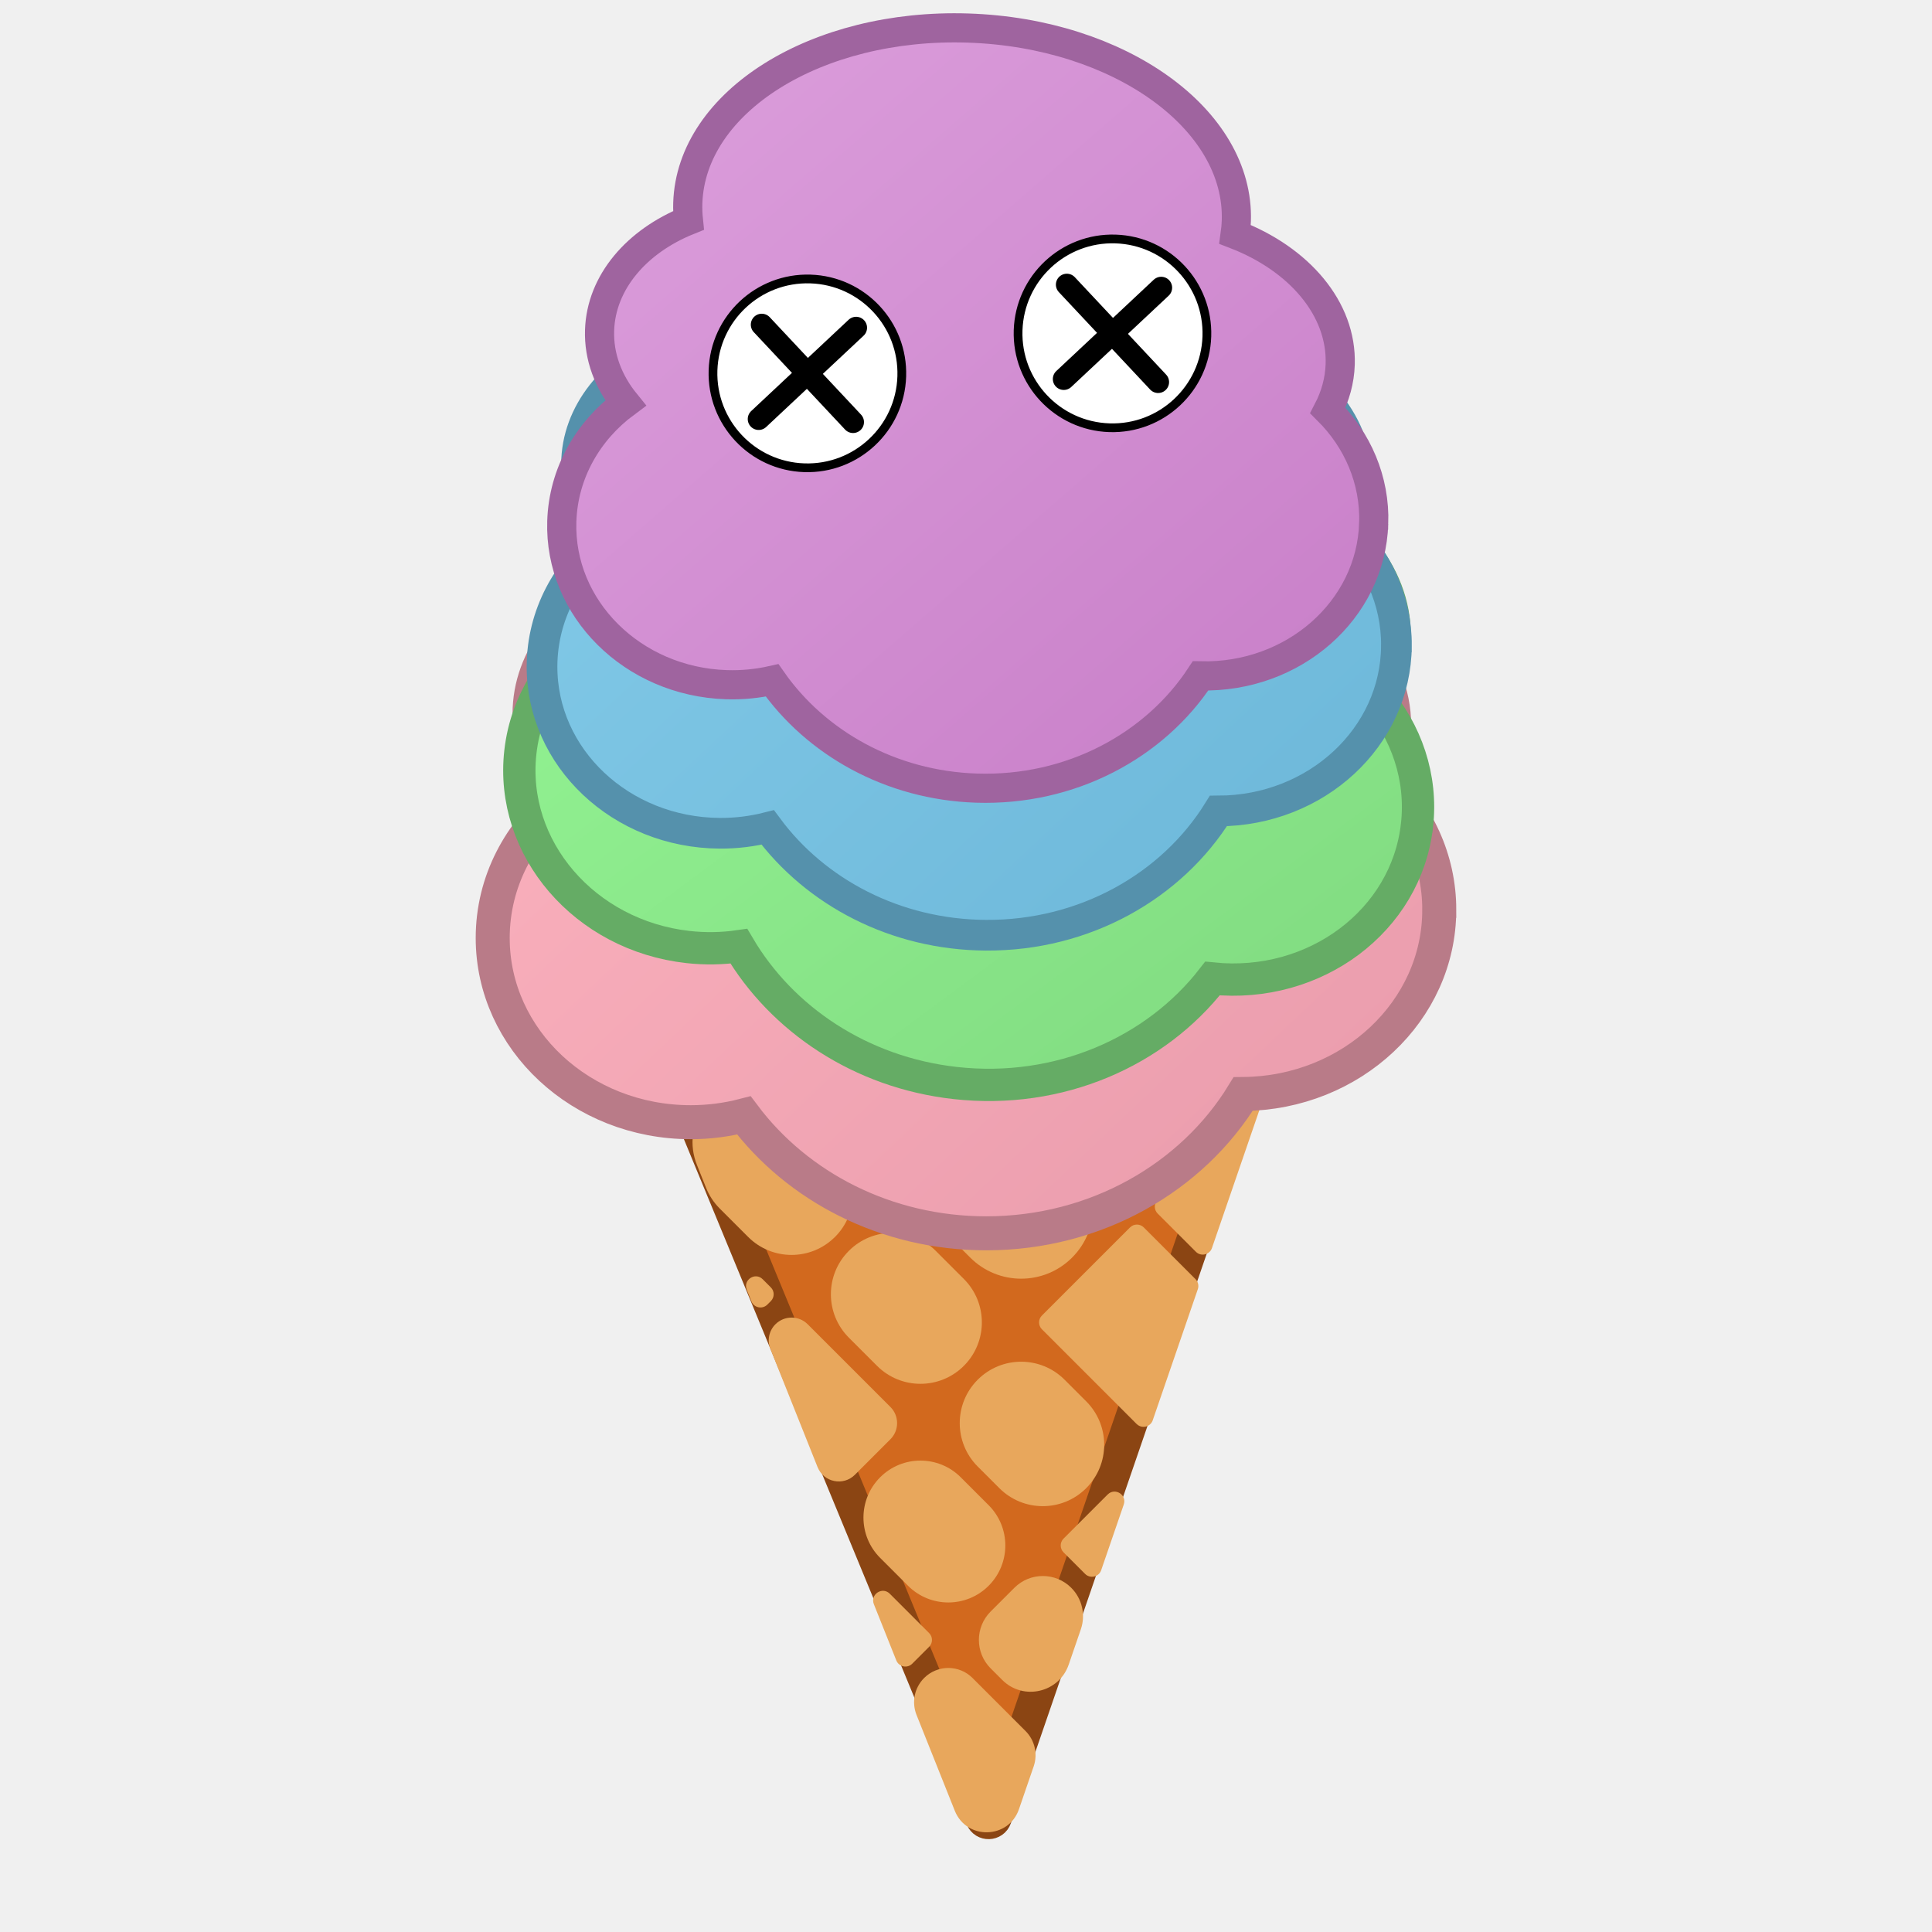
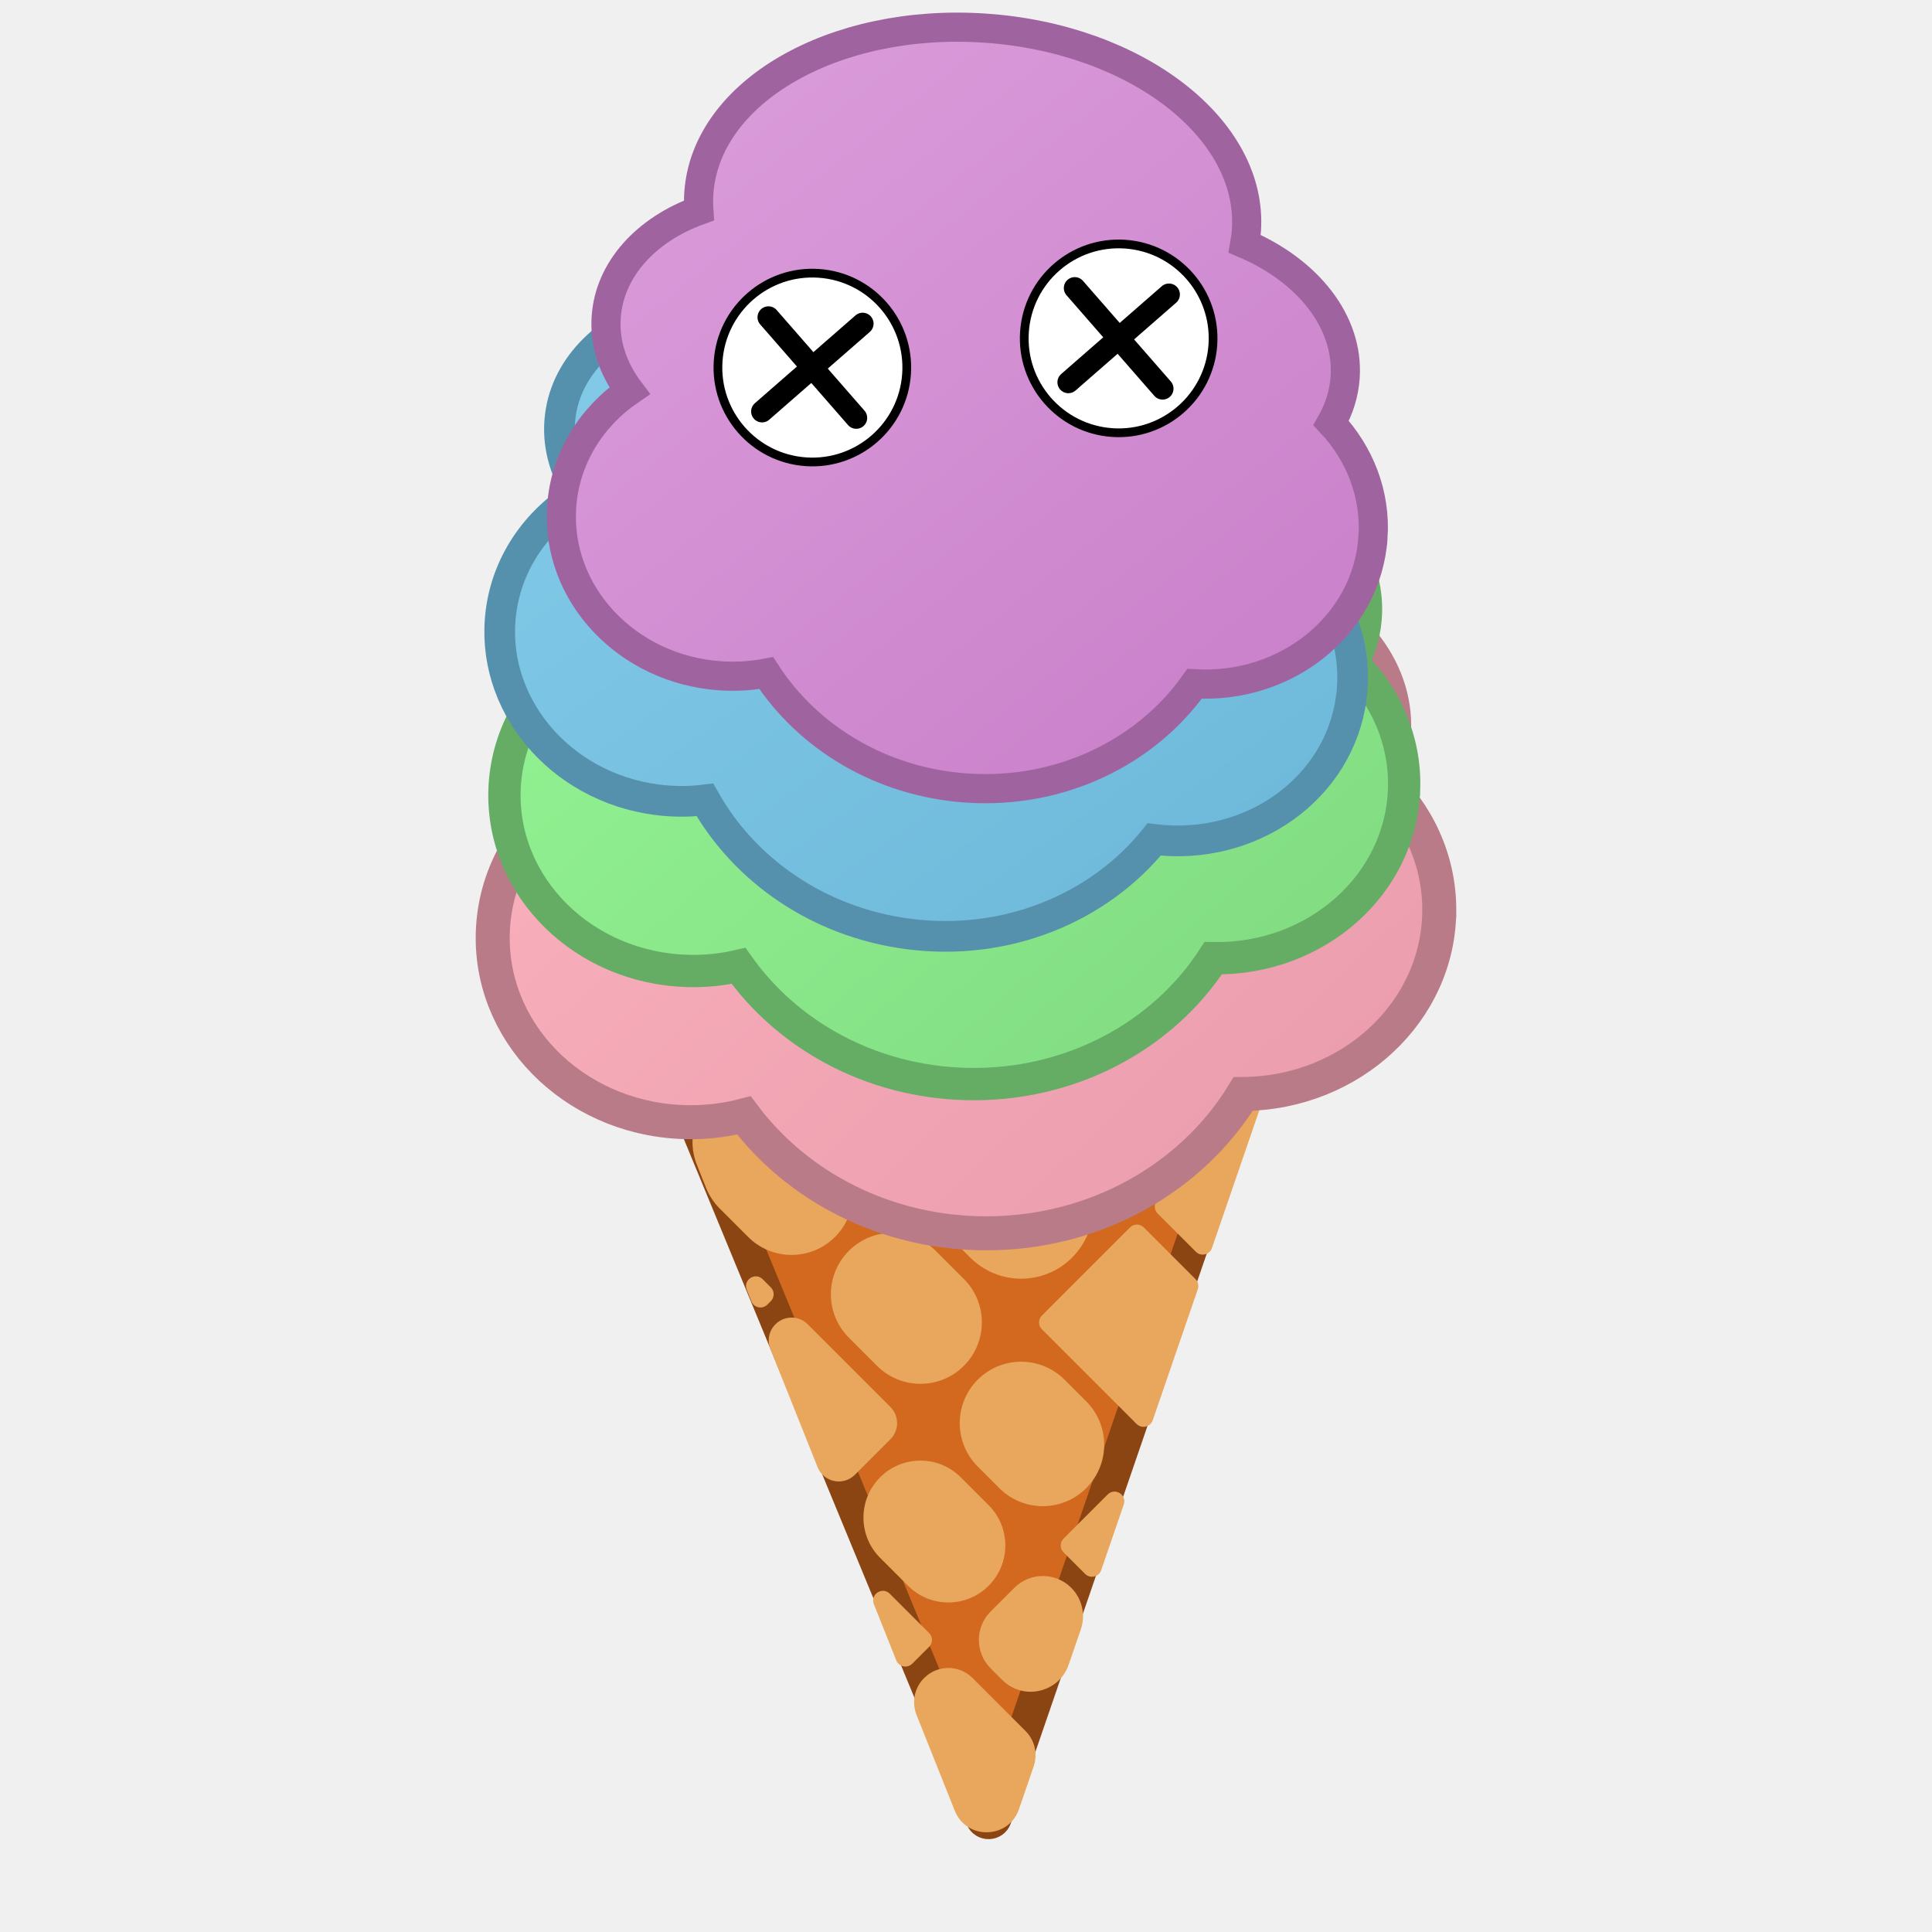
<svg xmlns="http://www.w3.org/2000/svg" viewBox="0 0 1024 1024" width="100%" height="100%">
  <defs>
    <linearGradient id="scoop-gradient-color-4-0" x1="0%" y1="0%" x2="100%" y2="100%">
      <stop offset="0%" style="stop-color:#FFB6C1;stop-opacity:1" />
      <stop offset="100%" style="stop-color:#E89AAB;stop-opacity:1" />
    </linearGradient>
    <linearGradient id="scoop-gradient-color-4-1" x1="0%" y1="0%" x2="100%" y2="100%">
      <stop offset="0%" style="stop-color:#98FB98;stop-opacity:1" />
      <stop offset="100%" style="stop-color:#7FD87F;stop-opacity:1" />
    </linearGradient>
    <linearGradient id="scoop-gradient-color-4-2" x1="0%" y1="0%" x2="100%" y2="100%">
      <stop offset="0%" style="stop-color:#87CEEB;stop-opacity:1" />
      <stop offset="100%" style="stop-color:#6BB6D8;stop-opacity:1" />
    </linearGradient>
    <linearGradient id="scoop-gradient-color-4-3" x1="0%" y1="0%" x2="100%" y2="100%">
      <stop offset="0%" style="stop-color:#DDA0DD;stop-opacity:1" />
      <stop offset="100%" style="stop-color:#C77DC7;stop-opacity:1" />
    </linearGradient>
  </defs>
  <g transform="translate(252.1427, 232) scale(0.9011088)">
    <g transform="translate(0, -63)">
      <g id="Cone">
        <path id="Cone_Bottom" data-name="Cone Bottom" d="M108.22,414.88l189.84,460.03c1.36,3.3,6.09,3.16,7.25-.22l159.34-463.34c.87-2.53-1.03-5.16-3.7-5.13l-349.18,3.32c-2.74.03-4.59,2.82-3.55,5.35Z" style="fill: rgb(210, 105, 30); stroke: rgb(139, 69, 19); stroke-linejoin: round; stroke-width: 20px;" />
        <g id="Waffle_Cross-Hatch" data-name="Waffle Cross-Hatch">
          <path d="M261.93,482.48h0c15.03-15.03,4.46-40.72-16.79-40.83h0c-21.37-.11-32.14,25.72-17.03,40.83h0c9.34,9.34,24.48,9.34,33.82,0Z" style="fill: rgb(232, 167, 92);" />
          <path d="M384.85,527.49l-51.82,51.82c-2.24,2.24-2.24,5.86,0,8.1l55.71,55.71c2.24,2.24,5.86,2.24,8.1,0h0c.62-.62,1.08-1.36,1.37-2.19l26.52-77.11c.71-2.07.18-4.36-1.37-5.91l-30.41-30.41c-2.24-2.24-5.86-2.24-8.1,0Z" style="fill: rgb(232, 167, 92);" />
          <rect x="274.59" y="463.59" width="84.73" height="95.66" rx="42.36" ry="42.36" transform="translate(-268.79 373.91) rotate(-45)" style="fill: rgb(232, 167, 92);" />
          <rect x="291.06" y="603.84" width="72.24" height="90.24" rx="36.12" ry="36.12" transform="translate(-363.06 421.43) rotate(-45)" style="fill: rgb(232, 167, 92);" />
          <path d="M371.7,684.58l-25.94,25.94c-2.24,2.24-2.24,5.86,0,8.1l12.67,12.67c2.99,2.99,8.09,1.82,9.46-2.19l13.28-38.61c1.97-5.74-5.17-10.2-9.46-5.91Z" style="fill: rgb(232, 167, 92);" />
          <path d="M159.42,564.14l2.73,6.83c1.52,3.82,6.46,4.83,9.37,1.93l2.05-2.05c2.24-2.24,2.24-5.86,0-8.1l-4.78-4.78c-4.4-4.4-11.67.39-9.37,6.17Z" style="fill: rgb(232, 167, 92);" />
          <path d="M243.92,633.11l-48.65-48.65c-5.24-5.24-13.74-5.24-18.99,0h0c-3.8,3.8-4.97,9.49-2.98,14.47l27.77,69.54c3.58,8.95,15.14,11.33,21.96,4.51l20.89-20.89c5.24-5.24,5.24-13.74,0-18.99Z" style="fill: rgb(232, 167, 92);" />
          <path d="M211.32,533.1h0c14.11-14.11,14.11-36.98,0-51.08l-34.94-34.94c-.72-.72-.72-1.89,0-2.62h0c1.16-1.16.34-3.15-1.3-3.16l-11.23-.06c-25.62-.13-43.23,25.72-33.73,49.51l5.37,13.45c1.82,4.55,4.54,8.68,8,12.15l16.74,16.74c14.11,14.11,36.98,14.11,51.08,0Z" style="fill: rgb(232, 167, 92);" />
          <path d="M263.74,792.53h0c-5.69,5.69-7.45,14.23-4.46,21.71l22.5,56.36c6.92,17.34,31.68,16.74,37.75-.92l8.66-25.2c2.5-7.28.64-15.35-4.8-20.79l-31.17-31.17c-7.87-7.87-20.62-7.87-28.48,0Z" style="fill: rgb(232, 167, 92);" />
          <path d="M392.94,503.07l40.81-40.81c2.24-2.24,5.86-2.24,8.1,0l.06.06c2.24,2.24,2.24,5.86,0,8.1l-40.81,40.81c-2.24,2.24-2.24,5.86,0,8.1l22.48,22.48c2.99,2.99,8.09,1.82,9.46-2.19l30.71-89.32c1.27-3.71-1.47-7.57-5.39-7.59l-120.63-.6c-5.11-.03-7.69,6.16-4.08,9.77l51.18,51.18c2.24,2.24,5.86,2.24,8.1,0Z" style="fill: rgb(232, 167, 92);" />
          <rect x="217.18" y="527.25" width="72.24" height="95.66" rx="36.12" ry="36.12" transform="translate(-332.45 347.55) rotate(-45)" style="fill: rgb(232, 167, 92);" />
          <path d="M350.28,739.46h0c-9.24-9.24-24.22-9.24-33.46,0l-13.94,13.94c-9.24,9.24-9.24,24.22,0,33.46l6.81,6.81c12.37,12.37,33.42,7.5,39.1-9.04l7.13-20.75c2.94-8.55.75-18.03-5.64-24.42Z" style="fill: rgb(232, 167, 92);" />
          <path d="M234.18,749.12l13.2,33.06c1.52,3.82,6.46,4.83,9.37,1.93l9.93-9.93c2.24-2.24,2.24-5.86,0-8.1l-23.13-23.13c-4.4-4.4-11.67.39-9.37,6.17Z" style="fill: rgb(232, 167, 92);" />
          <rect x="236.26" y="661.25" width="67.04" height="90.24" rx="33.52" ry="33.52" transform="translate(-420.46 397.65) rotate(-45)" style="fill: rgb(232, 167, 92);" />
        </g>
        <ellipse id="Cone_Top" data-name="Cone Top" cx="288.37" cy="404.38" rx="182.34" ry="67.01" style="fill: rgb(210, 105, 30); stroke: rgb(139, 69, 19); stroke-miterlimit: 10; stroke-width: 20px;" />
      </g>
    </g>
    <g transform="translate(288, 187) rotate(0) scale(1) translate(-288, -250)">
      <path id="Scoop_Outline" data-name="Scoop Outline" d="M566.75,340.67c0-29.85-12.97-56.87-33.96-76.47,4.8-9.98,7.44-20.71,7.44-31.9,0-38.29-30.62-71.33-74.92-86.77.33-3.07.51-6.17.51-9.3,0-69.72-84.29-126.24-188.26-126.24s-188.26,56.52-188.26,126.24c0,4,.29,7.95.83,11.86-34.94,15.4-58.48,44.25-58.48,77.34,0,18.21,7.15,35.15,19.39,49.26-25.1,19.88-41.05,49.47-41.05,82.54,0,59.85,52.15,108.37,116.49,108.37,10.83,0,21.3-1.4,31.26-3.98,31.42,41.91,83.55,69.34,142.55,69.34,64.73,0,121.2-33,151.11-81.94,63.8-.57,115.34-48.85,115.34-108.34Z" style="fill: url(&quot;#scoop-gradient-color-4-0&quot;); stroke: rgb(185, 123, 136); stroke-miterlimit: 10; stroke-width: 20px;" />
    </g>
-     <g transform="translate(300.0169, 113) rotate(6.358221) scale(0.95) translate(-288, -250)">
+     <g transform="translate(283.6594, 113) rotate(1.530711) scale(0.95) translate(-288, -250)">
      <path id="Scoop_Outline" data-name="Scoop Outline" d="M566.75,340.67c0-29.85-12.97-56.87-33.96-76.47,4.8-9.98,7.44-20.71,7.44-31.9,0-38.29-30.62-71.33-74.92-86.77.33-3.07.51-6.17.51-9.3,0-69.72-84.29-126.24-188.26-126.24s-188.26,56.52-188.26,126.24c0,4,.29,7.95.83,11.86-34.94,15.4-58.48,44.25-58.48,77.34,0,18.21,7.15,35.15,19.39,49.26-25.1,19.88-41.05,49.47-41.05,82.54,0,59.85,52.15,108.37,116.49,108.37,10.83,0,21.3-1.4,31.26-3.98,31.42,41.91,83.55,69.34,142.55,69.34,64.73,0,121.2-33,151.11-81.94,63.8-.57,115.34-48.85,115.34-108.34Z" style="fill: url(&quot;#scoop-gradient-color-4-1&quot;); stroke: rgb(101, 172, 101); stroke-miterlimit: 10; stroke-width: 20px;" />
    </g>
-     <g transform="translate(290.5055, 39) rotate(0.360737) scale(0.9025) translate(-288, -250)">
+     <g transform="translate(276.2619, 39) rotate(7.490159) scale(0.9025) translate(-288, -250)">
      <path id="Scoop_Outline" data-name="Scoop Outline" d="M566.75,340.67c0-29.85-12.97-56.87-33.96-76.47,4.8-9.98,7.44-20.71,7.44-31.9,0-38.29-30.62-71.33-74.92-86.77.33-3.07.51-6.17.51-9.3,0-69.72-84.29-126.24-188.26-126.24s-188.26,56.52-188.26,126.24c0,4,.29,7.95.83,11.86-34.94,15.4-58.48,44.25-58.48,77.34,0,18.21,7.15,35.15,19.39,49.26-25.1,19.88-41.05,49.47-41.05,82.54,0,59.85,52.15,108.37,116.49,108.37,10.83,0,21.3-1.4,31.26-3.98,31.42,41.91,83.55,69.34,142.55,69.34,64.73,0,121.2-33,151.11-81.94,63.8-.57,115.34-48.85,115.34-108.34Z" style="fill: url(&quot;#scoop-gradient-color-4-2&quot;); stroke: rgb(85, 145, 172); stroke-miterlimit: 10; stroke-width: 20px;" />
    </g>
-     <g transform="translate(291.8424, -35) rotate(1.857762) scale(0.857375) translate(-288, -250)">
+     <g transform="translate(294.595, -35) rotate(3.885113) scale(0.857375) translate(-288, -250)">
      <path id="Scoop_Outline" data-name="Scoop Outline" d="M566.75,340.67c0-29.85-12.97-56.87-33.96-76.47,4.8-9.98,7.44-20.71,7.44-31.9,0-38.29-30.62-71.33-74.92-86.77.33-3.07.51-6.17.51-9.3,0-69.72-84.29-126.24-188.26-126.24s-188.26,56.52-188.26,126.24c0,4,.29,7.95.83,11.86-34.94,15.4-58.48,44.25-58.48,77.34,0,18.21,7.15,35.15,19.39,49.26-25.1,19.88-41.05,49.47-41.05,82.54,0,59.85,52.15,108.37,116.49,108.37,10.83,0,21.3-1.4,31.26-3.98,31.42,41.91,83.55,69.34,142.55,69.34,64.73,0,121.2-33,151.11-81.94,63.8-.57,115.34-48.85,115.34-108.34Z" style="fill: url(&quot;#scoop-gradient-color-4-3&quot;); stroke: rgb(159, 100, 159); stroke-miterlimit: 10; stroke-width: 20px;" />
      <g id="Right_Eye" data-name="Right Eye">
        <circle id="Left_Eye_Outline" data-name="Left Eye Outline" cx="383.4" cy="216.12" r="64.78" style="fill: #fff; stroke: #000; stroke-miterlimit: 10; stroke-width: 6px;" />
      </g>
      <g id="Left_Eye" data-name="Left Eye">
        <circle id="Right_Eye_Outline" data-name="Right Eye Outline" cx="175.1" cy="250.34" r="64.78" style="fill: #fff; stroke: #000; stroke-miterlimit: 10; stroke-width: 6px;" />
      </g>
      <g>
        <line x1="351.01" y1="183.73" x2="415.79" y2="248.51" stroke="#000" stroke-width="15" stroke-linecap="round" />
        <line x1="351.01" y1="248.51" x2="415.79" y2="183.73" stroke="#000" stroke-width="15" stroke-linecap="round" />
      </g>
      <g>
        <line x1="142.71" y1="217.95" x2="207.49" y2="282.73" stroke="#000" stroke-width="15" stroke-linecap="round" />
        <line x1="142.71" y1="282.73" x2="207.49" y2="217.95" stroke="#000" stroke-width="15" stroke-linecap="round" />
      </g>
    </g>
  </g>
</svg>
